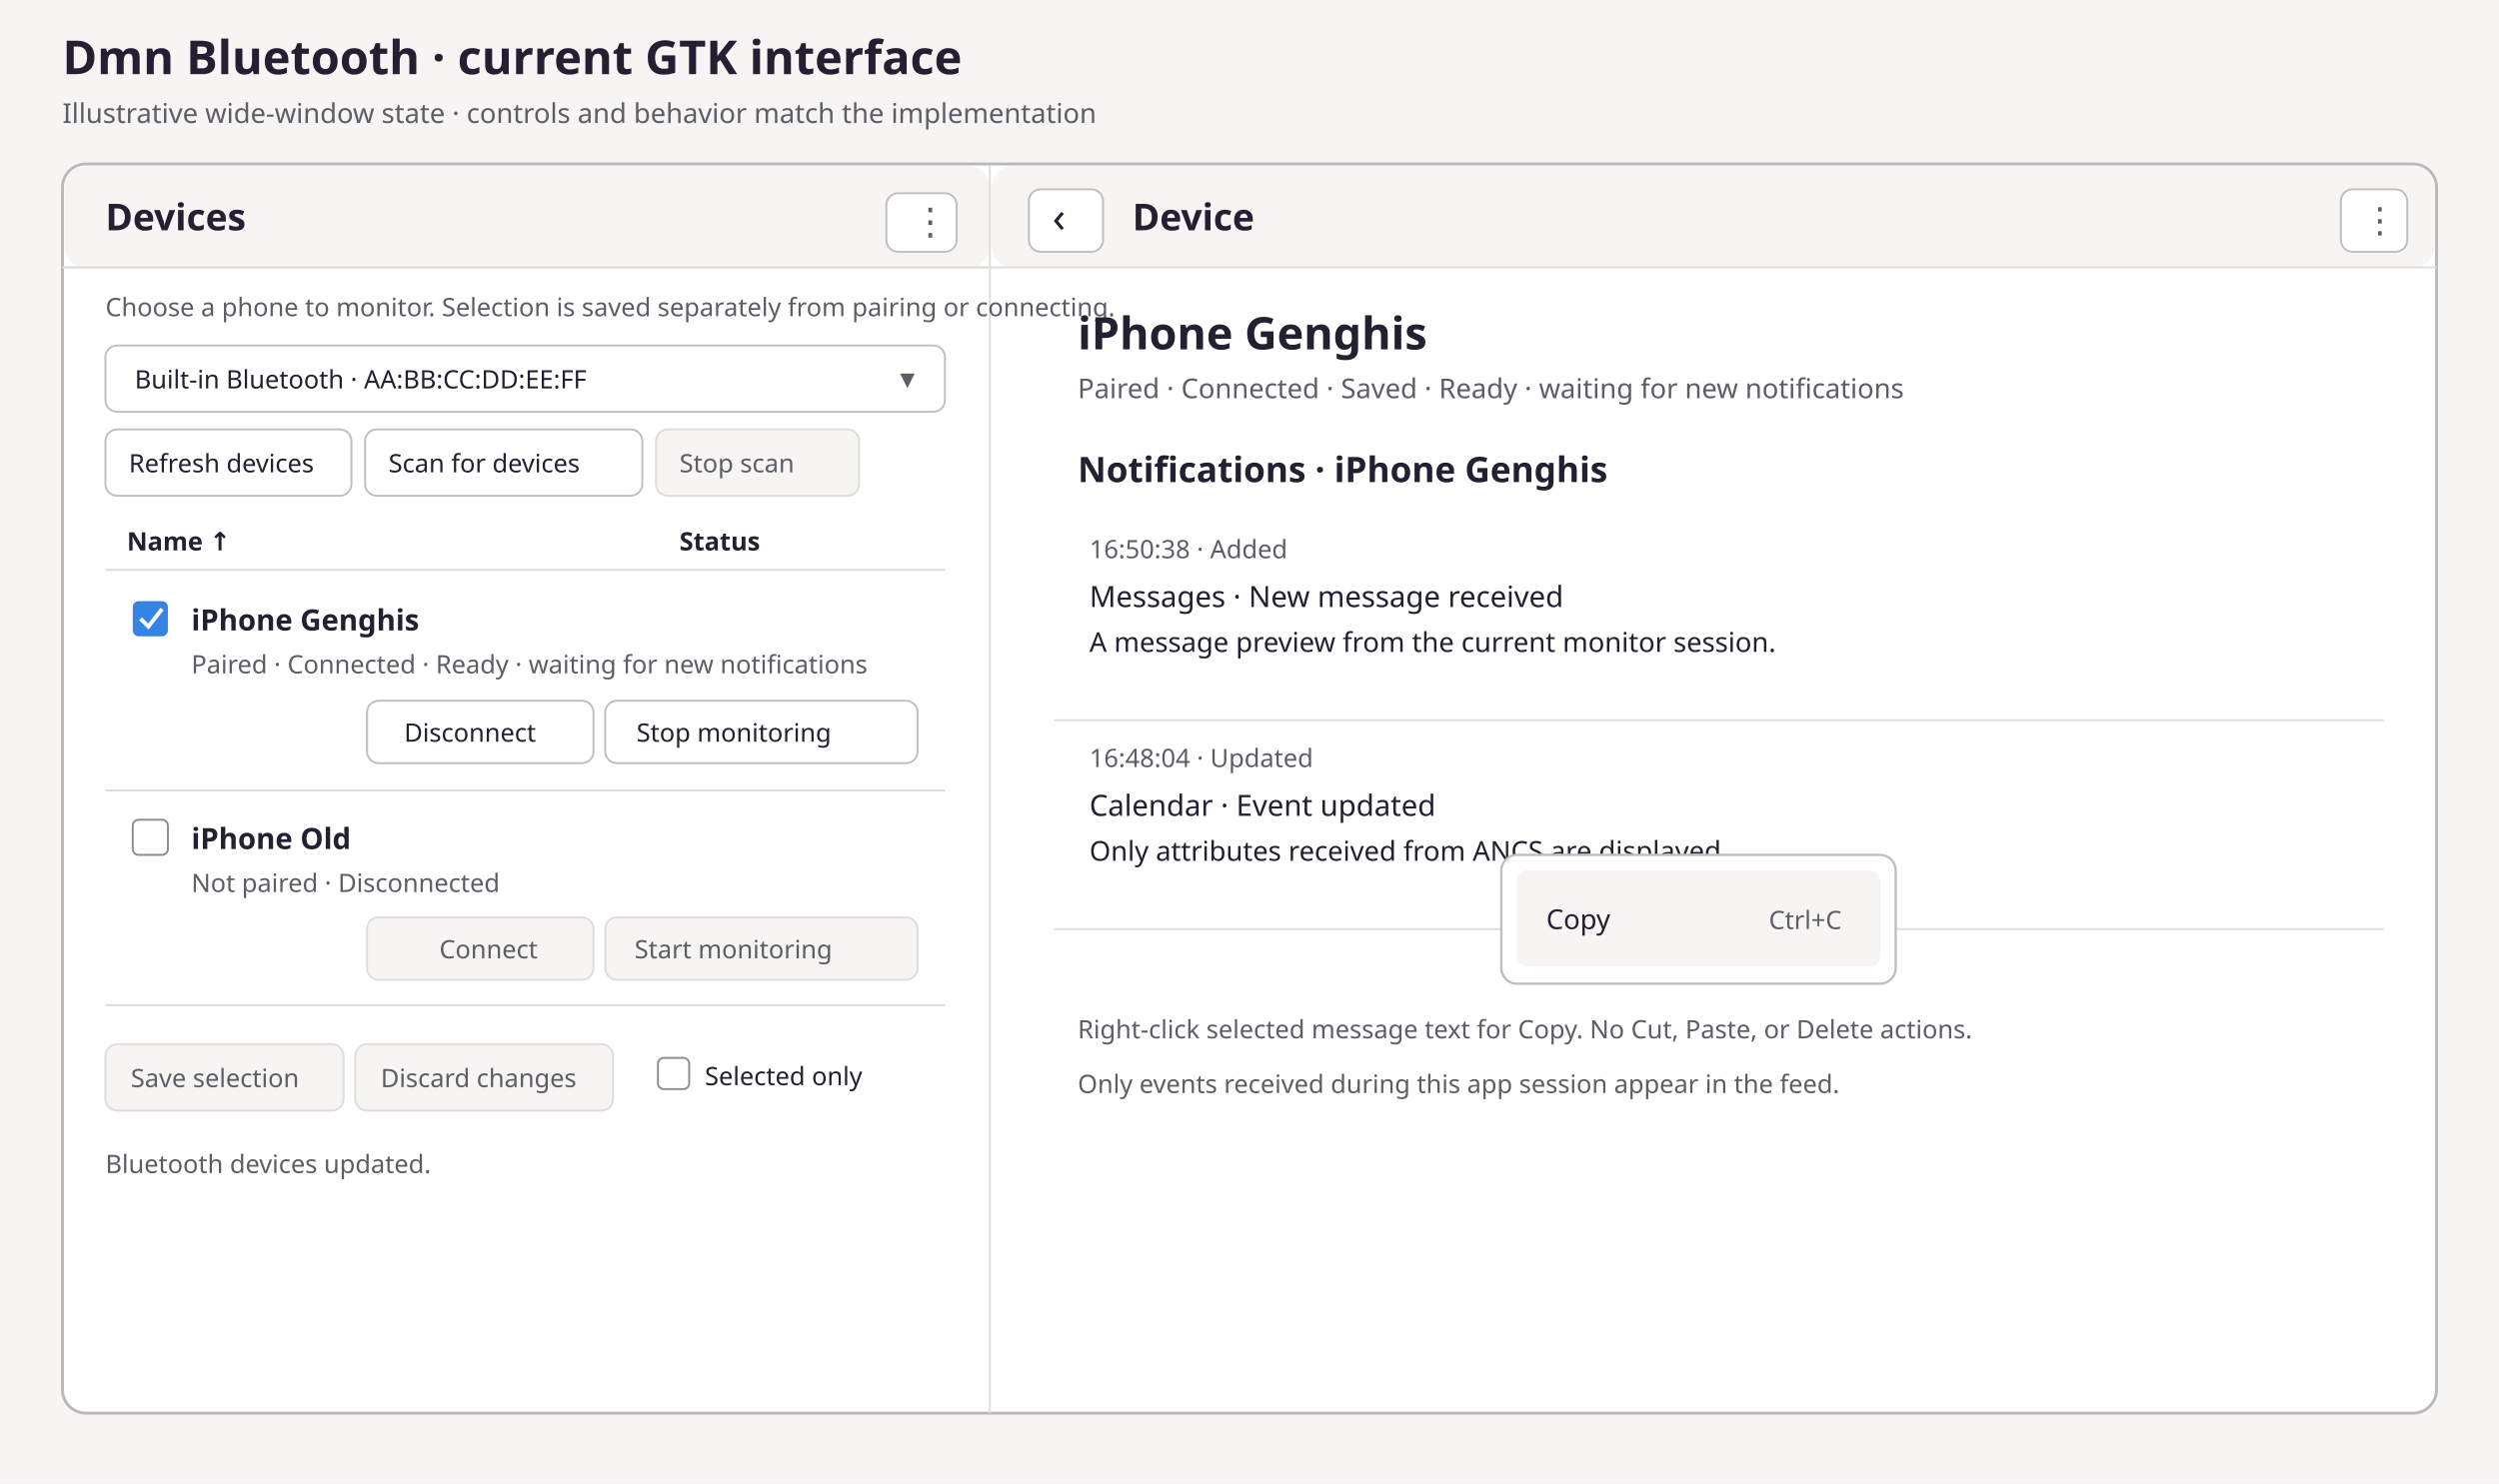
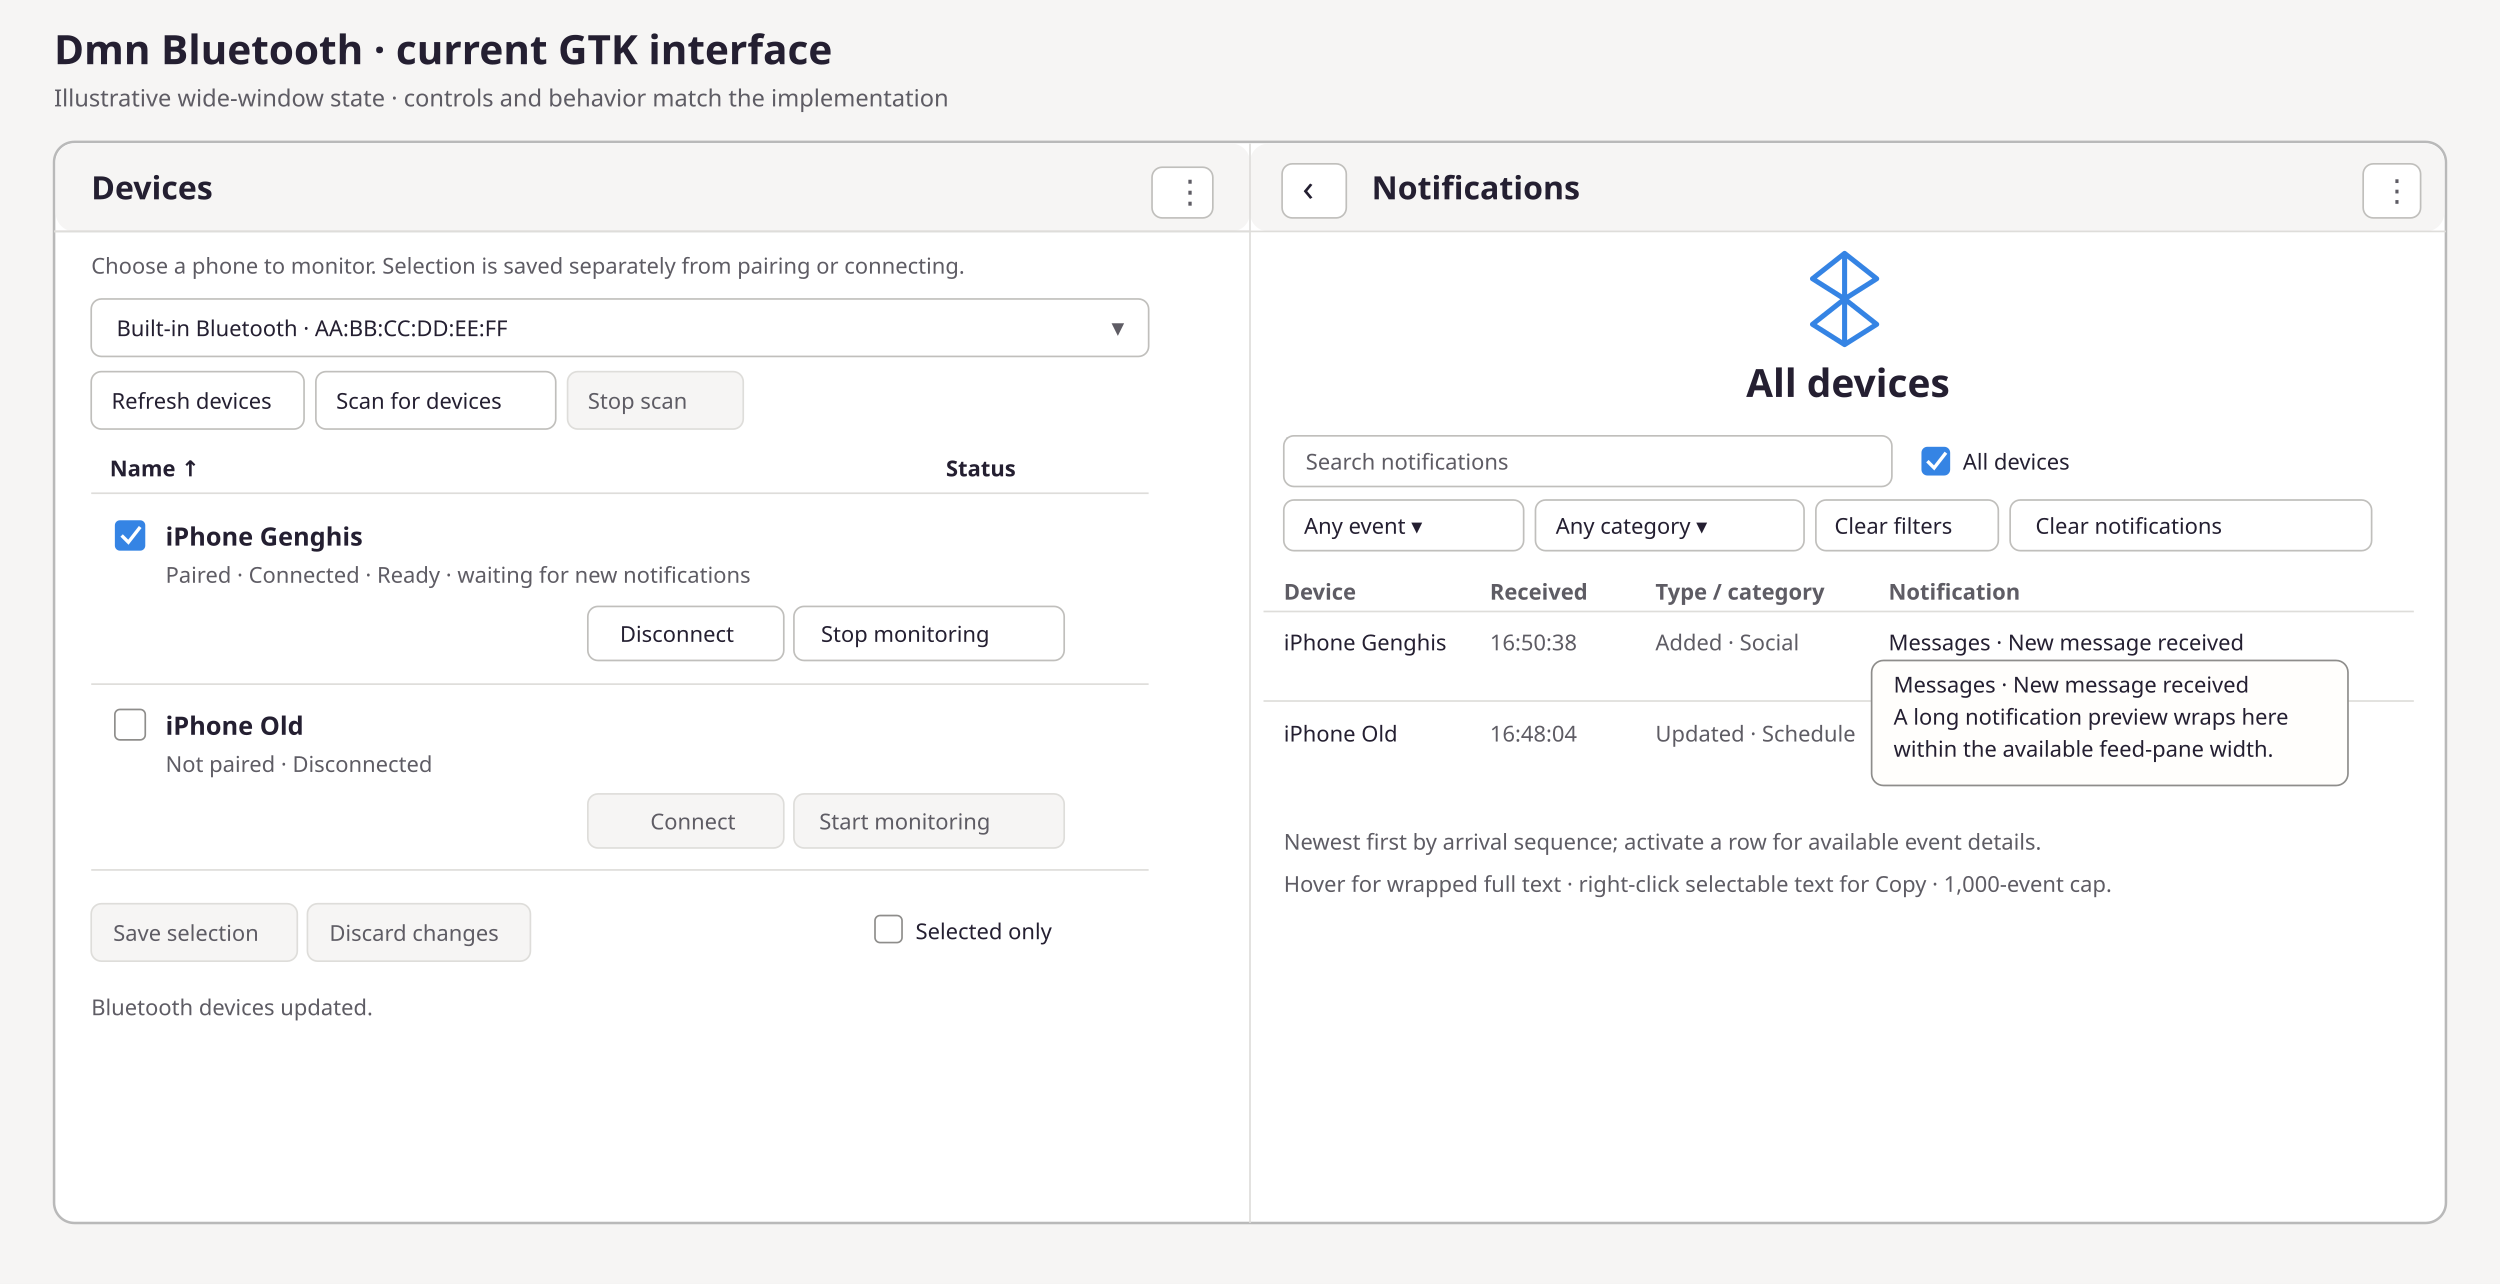
- <svg xmlns="http://www.w3.org/2000/svg" width="1280" height="760" viewBox="0 0 1280 760" role="img" aria-labelledby="title desc">
+ <svg xmlns="http://www.w3.org/2000/svg" width="1480" height="760" viewBox="0 0 1480 760" role="img" aria-labelledby="title desc">
  <defs>
    <style>
      .window { fill: #ffffff; stroke: #b9b9b9; stroke-width: 1.5; }
      .bar { fill: #f6f5f4; }
      .line { stroke: #deddda; stroke-width: 1; }
      .text { fill: #241f31; font-family: sans-serif; }
      .muted { fill: #5e5c64; font-family: sans-serif; }
      .small { font-size: 13px; }
      .button { fill: #ffffff; stroke: #c0bfbc; stroke-width: 1; }
      .primary { fill: #3584e4; stroke: #3584e4; }
      .disabled { fill: #f6f5f4; stroke: #deddda; }
      .selected { fill: #f2f2f2; }
    </style>
  </defs>
-   <rect width="1280" height="760" fill="#f6f5f4" />
+   <rect width="1480" height="760" fill="#f6f5f4" />
  <text class="text" x="32" y="38" font-size="24" font-weight="700">Dmn Bluetooth · current GTK interface</text>
  <text class="muted" x="32" y="63" font-size="14">Illustrative wide-window state · controls and behavior match the implementation</text>
-   <rect class="window" x="32" y="84" width="1216" height="640" rx="12" />
-   <rect class="bar" x="33" y="85" width="474" height="52" rx="11" />
+   <rect class="window" x="32" y="84" width="1416" height="640" rx="12" />
+   <rect class="bar" x="33" y="85" width="707" height="52" rx="11" />
  <text class="text" x="54" y="118" font-size="19" font-weight="700">Devices</text>
-   <rect class="button" x="454" y="99" width="36" height="30" rx="6" />
-   <text class="muted" x="467" y="120" font-size="19">⋮</text>
-   <path class="line" d="M32 137H507" />
-   <rect class="bar" x="508" y="85" width="739" height="52" rx="11" />
-   <path d="M32 137H1248" class="line" />
-   <rect class="button" x="527" y="97" width="38" height="32" rx="6" />
-   <text class="text" x="539" y="119" font-size="22">‹</text>
-   <text class="text" x="580" y="118" font-size="19" font-weight="700">Device</text>
-   <rect class="button" x="1199" y="97" width="34" height="32" rx="6" />
-   <text class="muted" x="1210" y="119" font-size="18">⋮</text>
-   <path class="line" d="M507 85V724" />
+   <rect class="button" x="682" y="99" width="36" height="30" rx="6" />
+   <text class="muted" x="695" y="120" font-size="19">⋮</text>
+   <path class="line" d="M32 137H740" />
+   <rect class="bar" x="740" y="85" width="707" height="52" rx="11" />
+   <path d="M32 137H1448" class="line" />
+   <rect class="button" x="759" y="97" width="38" height="32" rx="6" />
+   <text class="text" x="771" y="119" font-size="22">‹</text>
+   <text class="text" x="812" y="118" font-size="19" font-weight="700">Notifications</text>
+   <rect class="button" x="1399" y="97" width="34" height="32" rx="6" />
+   <text class="muted" x="1410" y="119" font-size="18">⋮</text>
+   <path class="line" d="M740 85V724" />
  <text class="muted small" x="54" y="162">Choose a phone to monitor. Selection is saved separately from pairing or connecting.</text>
-   <rect class="button" x="54" y="177" width="430" height="34" rx="6" />
+   <rect class="button" x="54" y="177" width="626" height="34" rx="6" />
  <text class="text small" x="69" y="199">Built-in Bluetooth · AA:BB:CC:DD:EE:FF</text>
-   <text class="muted" x="461" y="199" font-size="15">▾</text>
+   <text class="muted" x="658" y="199" font-size="15">▾</text>
  <rect class="button" x="54" y="220" width="126" height="34" rx="6" />
  <text class="text small" x="66" y="242">Refresh devices</text>
  <rect class="button" x="187" y="220" width="142" height="34" rx="6" />
  <text class="text small" x="199" y="242">Scan for devices</text>
  <rect class="disabled" x="336" y="220" width="104" height="34" rx="6" />
  <text class="muted small" x="348" y="242">Stop scan</text>
  <text class="text small" x="65" y="282" font-weight="700">Name ↑</text>
-   <text class="text small" x="348" y="282" font-weight="700">Status</text>
-   <path class="line" d="M54 292H484" />
-   <rect x="54" y="293" width="430" height="112" fill="#ffffff" />
+   <text class="text small" x="560" y="282" font-weight="700">Status</text>
+   <path class="line" d="M54 292H680" />
+   <rect x="54" y="293" width="626" height="112" fill="#ffffff" />
  <rect x="68" y="308" width="18" height="18" rx="3" fill="#3584e4" />
  <path d="m72 317 4 4 7-9" fill="none" stroke="#ffffff" stroke-width="2" />
  <text class="text" x="98" y="323" font-size="15" font-weight="700">iPhone Genghis</text>
  <text class="muted small" x="98" y="345">Paired · Connected · Ready · waiting for new notifications</text>
-   <rect class="button" x="188" y="359" width="116" height="32" rx="6" />
-   <text class="text small" x="207" y="380">Disconnect</text>
-   <rect class="button" x="310" y="359" width="160" height="32" rx="6" />
-   <text class="text small" x="326" y="380">Stop monitoring</text>
-   <path class="line" d="M54 405H484" />
+   <rect class="button" x="348" y="359" width="116" height="32" rx="6" />
+   <text class="text small" x="367" y="380">Disconnect</text>
+   <rect class="button" x="470" y="359" width="160" height="32" rx="6" />
+   <text class="text small" x="486" y="380">Stop monitoring</text>
+   <path class="line" d="M54 405H680" />
  <rect x="68" y="420" width="18" height="18" rx="3" fill="#ffffff" stroke="#8e8d8b" />
  <text class="text" x="98" y="435" font-size="15" font-weight="700">iPhone Old</text>
  <text class="muted small" x="98" y="457">Not paired · Disconnected</text>
-   <rect class="disabled" x="188" y="470" width="116" height="32" rx="6" />
-   <text class="muted small" x="225" y="491">Connect</text>
-   <rect class="disabled" x="310" y="470" width="160" height="32" rx="6" />
-   <text class="muted small" x="325" y="491">Start monitoring</text>
-   <path class="line" d="M54 515H484" />
+   <rect class="disabled" x="348" y="470" width="116" height="32" rx="6" />
+   <text class="muted small" x="385" y="491">Connect</text>
+   <rect class="disabled" x="470" y="470" width="160" height="32" rx="6" />
+   <text class="muted small" x="485" y="491">Start monitoring</text>
+   <path class="line" d="M54 515H680" />
  <rect class="disabled" x="54" y="535" width="122" height="34" rx="6" />
  <text class="muted small" x="67" y="557">Save selection</text>
  <rect class="disabled" x="182" y="535" width="132" height="34" rx="6" />
  <text class="muted small" x="195" y="557">Discard changes</text>
-   <rect x="337" y="542" width="16" height="16" rx="3" fill="#ffffff" stroke="#8e8d8b" />
-   <text class="text small" x="361" y="556">Selected only</text>
+   <rect x="518" y="542" width="16" height="16" rx="3" fill="#ffffff" stroke="#8e8d8b" />
+   <text class="text small" x="542" y="556">Selected only</text>
  <text class="muted small" x="54" y="601">Bluetooth devices updated.</text>
-   <text class="text" x="552" y="179" font-size="23" font-weight="700">iPhone Genghis</text>
-   <text class="muted" x="552" y="204" font-size="14">Paired · Connected · Saved · Ready · waiting for new notifications</text>
-   <text class="text" x="552" y="247" font-size="18" font-weight="700">Notifications · iPhone Genghis</text>
-   <rect x="540" y="263" width="681" height="106" rx="7" fill="#ffffff" />
-   <text class="muted small" x="558" y="286">16:50:38 · Added</text>
-   <text class="text" x="558" y="311" font-size="15">Messages · New message received</text>
-   <text class="text" x="558" y="334" font-size="14">A message preview from the current monitor session.</text>
-   <path class="line" d="M540 369H1221" />
-   <text class="muted small" x="558" y="393">16:48:04 · Updated</text>
-   <text class="text" x="558" y="418" font-size="15">Calendar · Event updated</text>
-   <text class="text" x="558" y="441" font-size="14">Only attributes received from ANCS are displayed.</text>
-   <path class="line" d="M540 476H1221" />
-   <rect x="769" y="438" width="202" height="66" rx="8" fill="#ffffff" stroke="#c0bfbc" stroke-width="1.2" />
-   <rect x="777" y="446" width="186" height="49" rx="5" fill="#f6f5f4" />
-   <text class="text" x="792" y="476" font-size="14">Copy</text>
-   <text class="muted" x="906" y="476" font-size="13">Ctrl+C</text>
-   <text class="muted small" x="552" y="532">Right-click selected message text for Copy. No Cut, Paste, or Delete actions.</text>
-   <text class="muted small" x="552" y="560">Only events received during this app session appear in the feed.</text>
+   <g transform="translate(208 0)">
+     <path d="M884 150v54m0-54 19 15-19 12m0-27-19 15 19 12m0 0 19 15-19 12m0-27-19 15 19 12" fill="none" stroke="#3584e4" stroke-width="3" stroke-linecap="round" stroke-linejoin="round" />
+     <text class="text" x="886" y="235" text-anchor="middle" font-size="23" font-weight="700">All devices</text>
+     <text class="text" x="552" y="272" font-size="18" font-weight="700">Notifications · All devices</text>
+     <rect class="button" x="552" y="258" width="360" height="30" rx="6" />
+     <text class="muted small" x="565" y="278">Search notifications</text>
+     <rect x="930" y="265" width="16" height="16" rx="3" fill="#3584e4" stroke="#3584e4" />
+     <path d="m933 273 4 4 7-9" fill="none" stroke="#ffffff" stroke-width="2" />
+     <text class="text small" x="954" y="278">All devices</text>
+     <rect class="button" x="552" y="296" width="142" height="30" rx="6" />
+     <text class="text small" x="564" y="316">Any event ▾</text>
+     <rect class="button" x="701" y="296" width="159" height="30" rx="6" />
+     <text class="text small" x="713" y="316">Any category ▾</text>
+     <rect class="button" x="867" y="296" width="108" height="30" rx="6" />
+     <text class="text small" x="878" y="316">Clear filters</text>
+     <rect class="button" x="982" y="296" width="214" height="30" rx="6" />
+     <text class="text small" x="997" y="316">Clear notifications</text>
+     <rect x="540" y="335" width="681" height="142" rx="7" fill="#ffffff" />
+     <text class="muted small" x="552" y="355" font-weight="700">Device</text>
+     <text class="muted small" x="674" y="355" font-weight="700">Received</text>
+     <text class="muted small" x="772" y="355" font-weight="700">Type / category</text>
+     <text class="muted small" x="910" y="355" font-weight="700">Notification</text>
+     <path class="line" d="M540 362H1221" />
+     <text class="text small" x="552" y="385">iPhone Genghis</text>
+     <text class="muted small" x="674" y="385">16:50:38</text>
+     <text class="muted small" x="772" y="385">Added · Social</text>
+     <text class="text small" x="910" y="385">Messages · New message received</text>
+     <path class="line" d="M540 415H1221" />
+     <text class="text small" x="552" y="439">iPhone Old</text>
+     <text class="muted small" x="674" y="439">16:48:04</text>
+     <text class="muted small" x="772" y="439">Updated · Schedule</text>
+     <text class="text small" x="910" y="439">Calendar · Event updated</text>
+     <rect x="900" y="391" width="282" height="74" rx="7" fill="#fffefc" stroke="#8e8d8b" stroke-width="1" />
+     <text class="text small" x="913" y="410">Messages · New message received</text>
+     <text class="text small" x="913" y="429">A long notification preview wraps here</text>
+     <text class="text small" x="913" y="448">within the available feed-pane width.</text>
+     <text class="muted small" x="552" y="503">Newest first by arrival sequence; activate a row for available event details.</text>
+     <text class="muted small" x="552" y="528">Hover for wrapped full text · right-click selectable text for Copy · 1,000-event cap.</text>
+   </g>
</svg>
